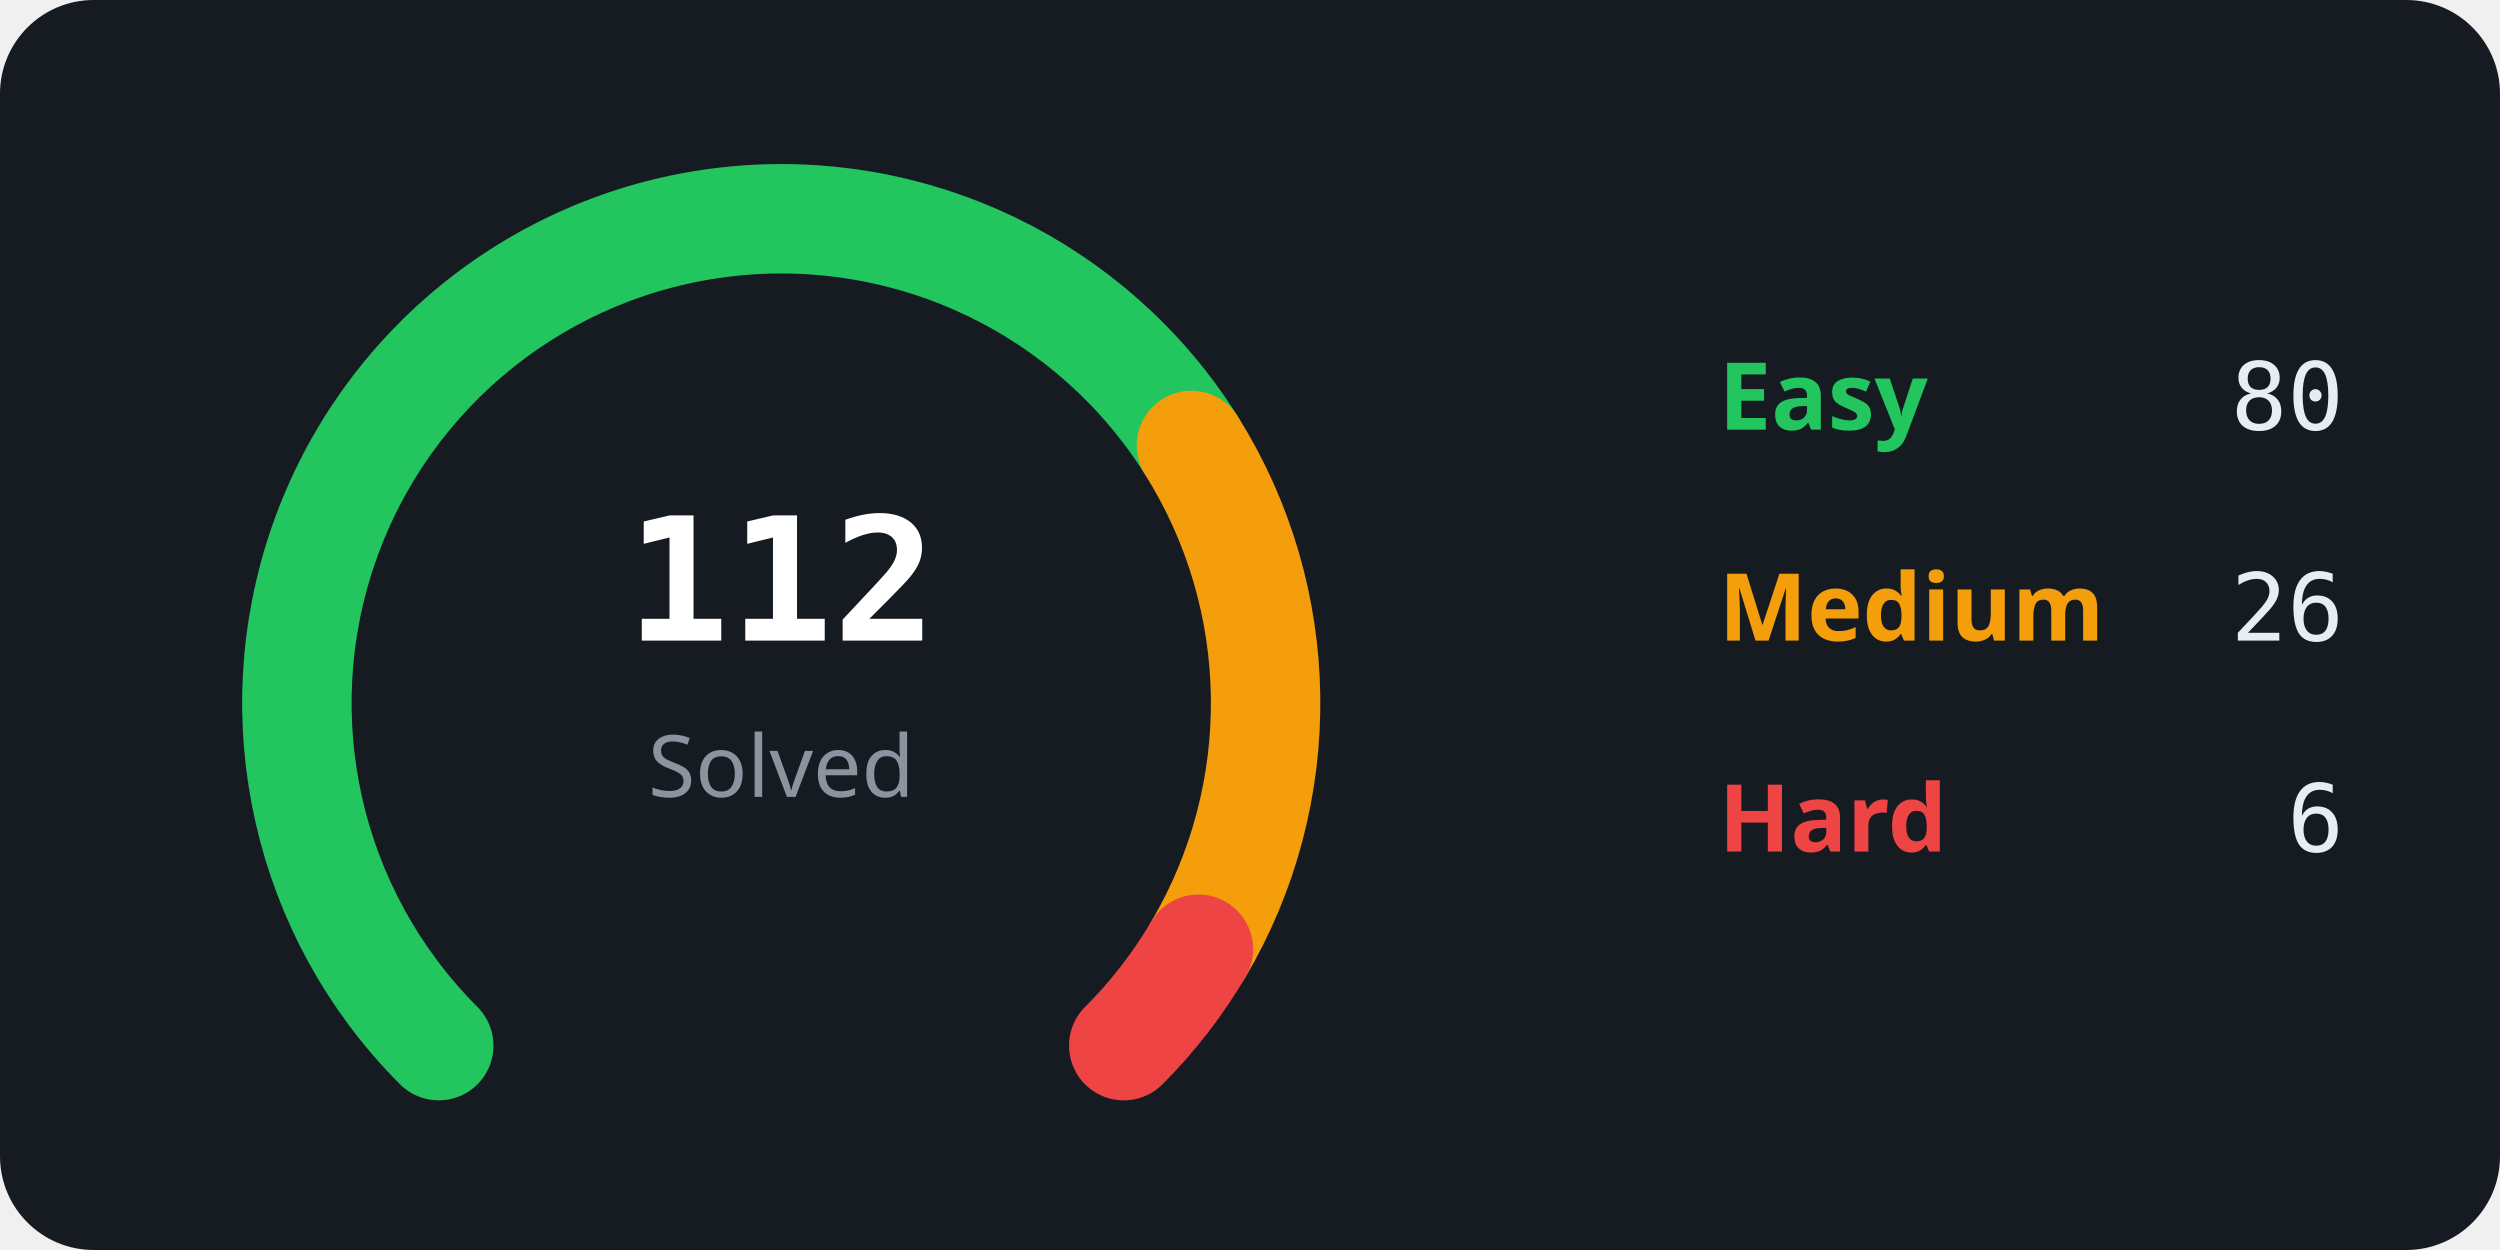
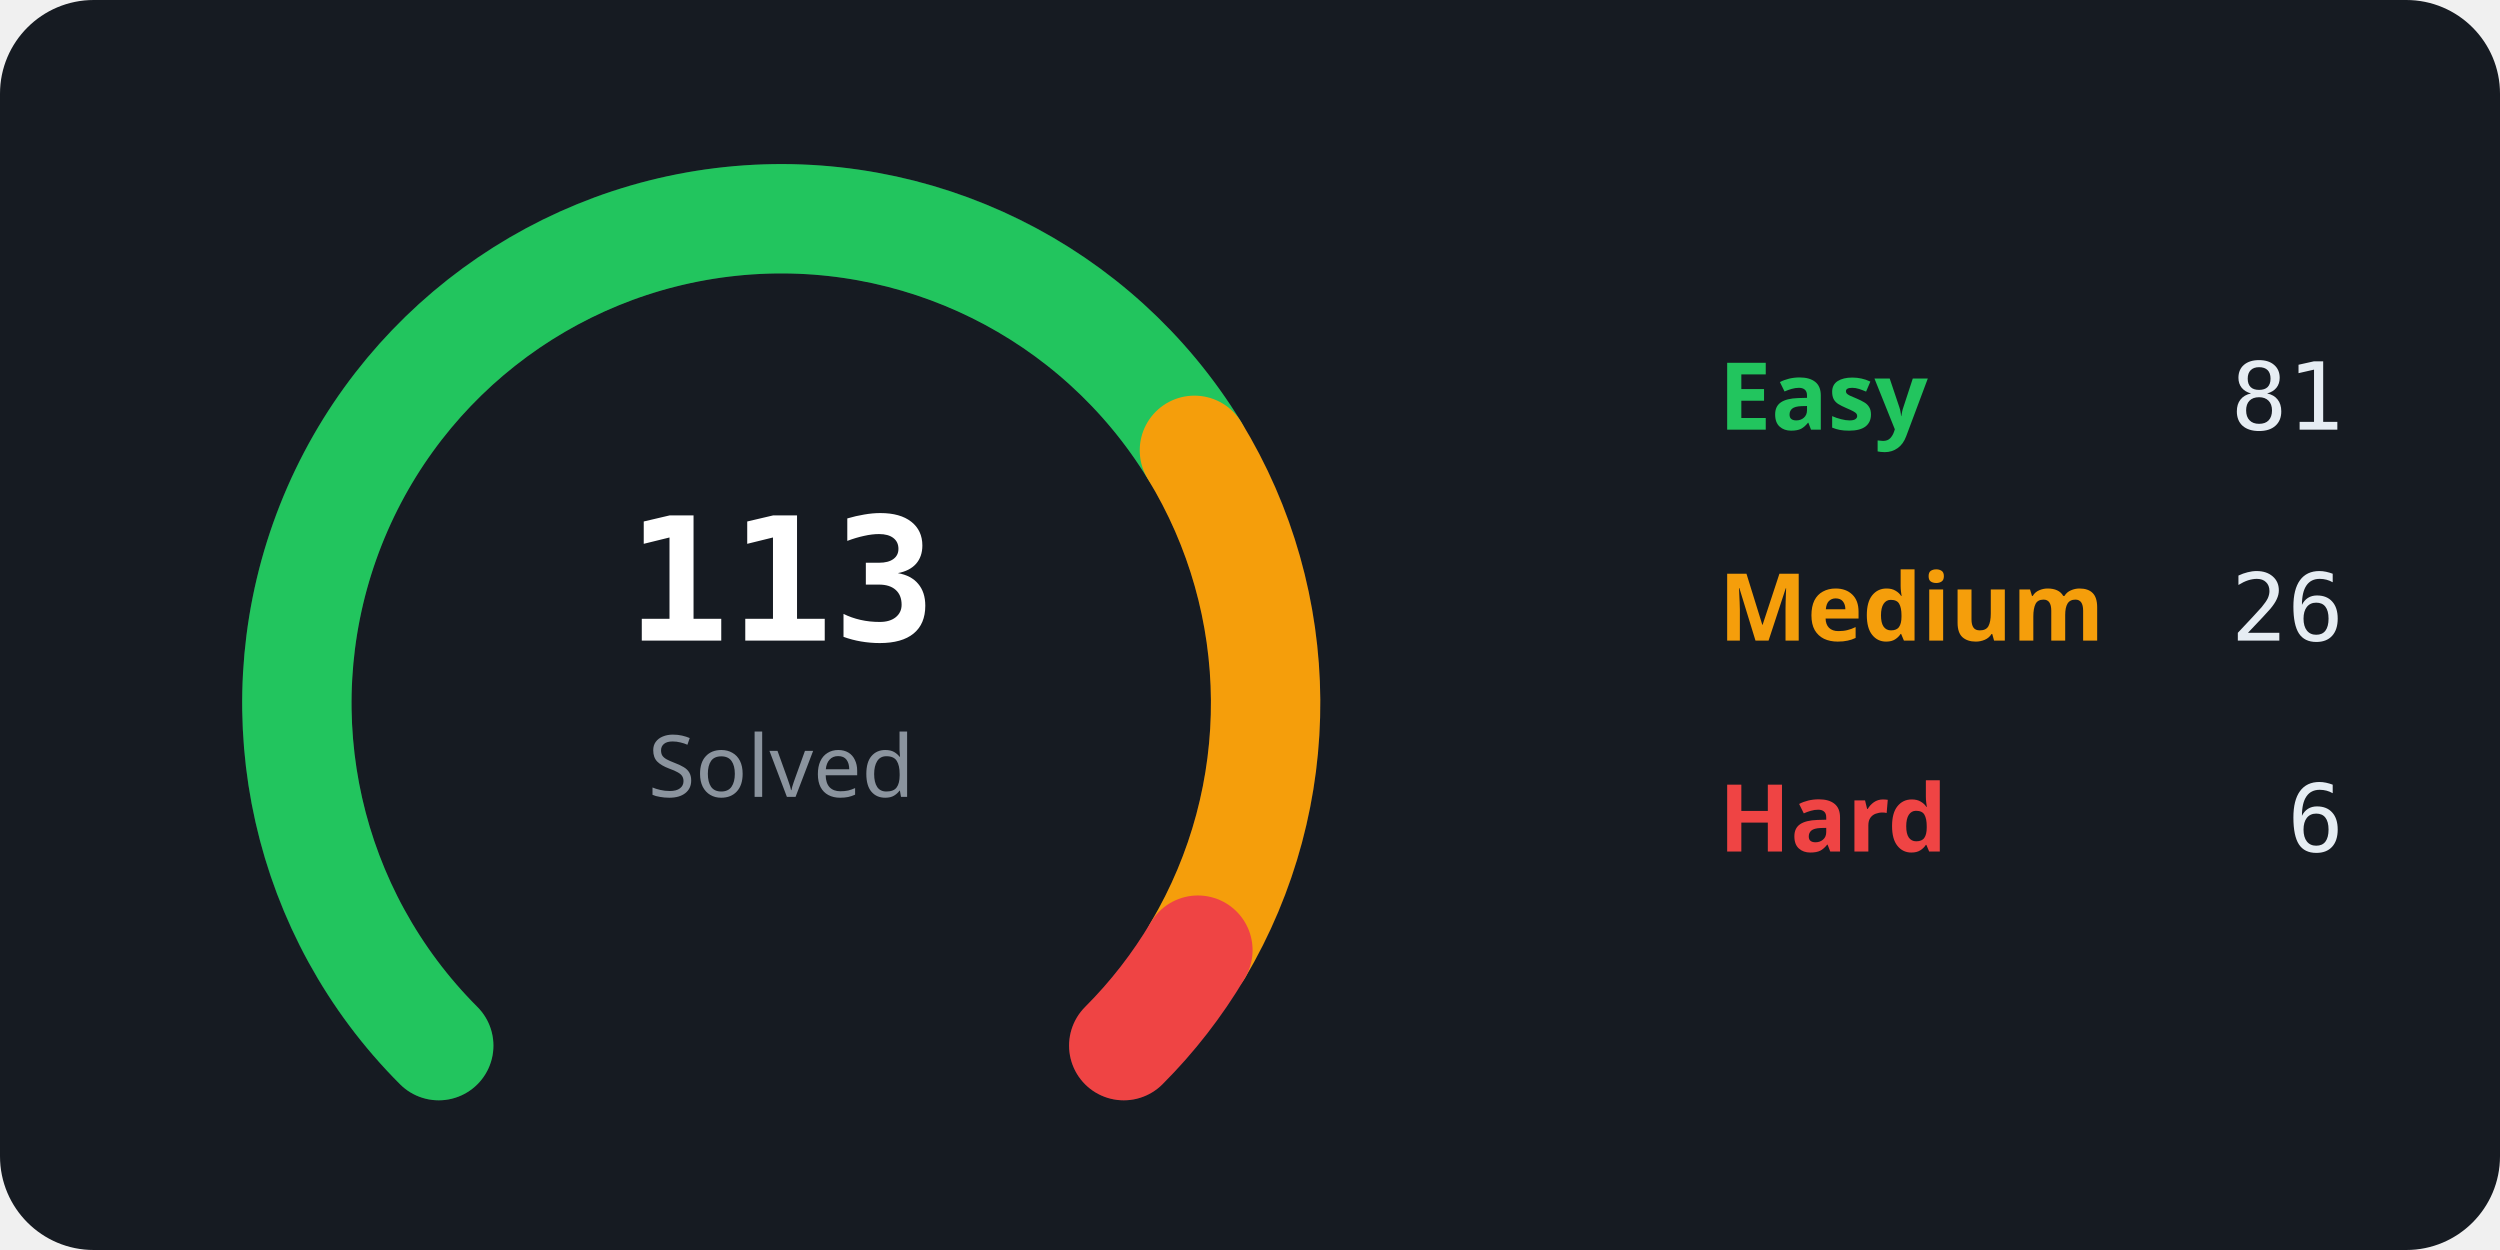
<svg xmlns="http://www.w3.org/2000/svg" width="320" height="160" viewBox="0 0 320 160">
  <rect width="320" height="160" rx="12" fill="#161b22" />
  <path d="M 56.159,133.841 A 62,62 0 1,1 143.841,133.841" stroke="#2d2d3d" stroke-width="14" fill="none" stroke-linecap="round" />
-   <path d="M 56.159,133.841 A 62,62 0 1,1 152.497,57.014" stroke="#22c55e" stroke-width="14" fill="none" stroke-linecap="round" />
-   <path d="M 152.497,57.014 A 62,62 0 0,1 153.401,121.501" stroke="#f59e0b" stroke-width="14" fill="none" stroke-linecap="round" />
-   <path d="M 153.401,121.501 A 62,62 0 0,1 143.841,133.841" stroke="#ef4444" stroke-width="14" fill="none" stroke-linecap="round" />
-   <text x="100" y="82" text-anchor="middle" fill="white" font-size="22" font-weight="bold" font-family="monospace">112</text>
+   <path d="M 56.159,133.841 A 62,62 0 1,1 152.886,57.642" stroke="#22c55e" stroke-width="14" fill="none" stroke-linecap="round" />
+   <path d="M 152.886,57.642 A 62,62 0 0,1 153.331,121.620" stroke="#f59e0b" stroke-width="14" fill="none" stroke-linecap="round" />
+   <path d="M 153.331,121.620 A 62,62 0 0,1 143.841,133.841" stroke="#ef4444" stroke-width="14" fill="none" stroke-linecap="round" />
+   <text x="100" y="82" text-anchor="middle" fill="white" font-size="22" font-weight="bold" font-family="monospace">113</text>
  <text x="100" y="102" text-anchor="middle" fill="#8b949e" font-size="11" font-family="sans-serif">Solved</text>
  <text x="220" y="55" fill="#22c55e" font-size="12" font-weight="bold" font-family="sans-serif">Easy</text>
-   <text x="300" y="55" fill="#e6edf3" font-size="12" font-family="monospace" text-anchor="end">80</text>
+   <text x="300" y="55" fill="#e6edf3" font-size="12" font-family="monospace" text-anchor="end">81</text>
  <text x="220" y="82" fill="#f59e0b" font-size="12" font-weight="bold" font-family="sans-serif">Medium</text>
  <text x="300" y="82" fill="#e6edf3" font-size="12" font-family="monospace" text-anchor="end">26</text>
  <text x="220" y="109" fill="#ef4444" font-size="12" font-weight="bold" font-family="sans-serif">Hard</text>
  <text x="300" y="109" fill="#e6edf3" font-size="12" font-family="monospace" text-anchor="end">6</text>
</svg>
